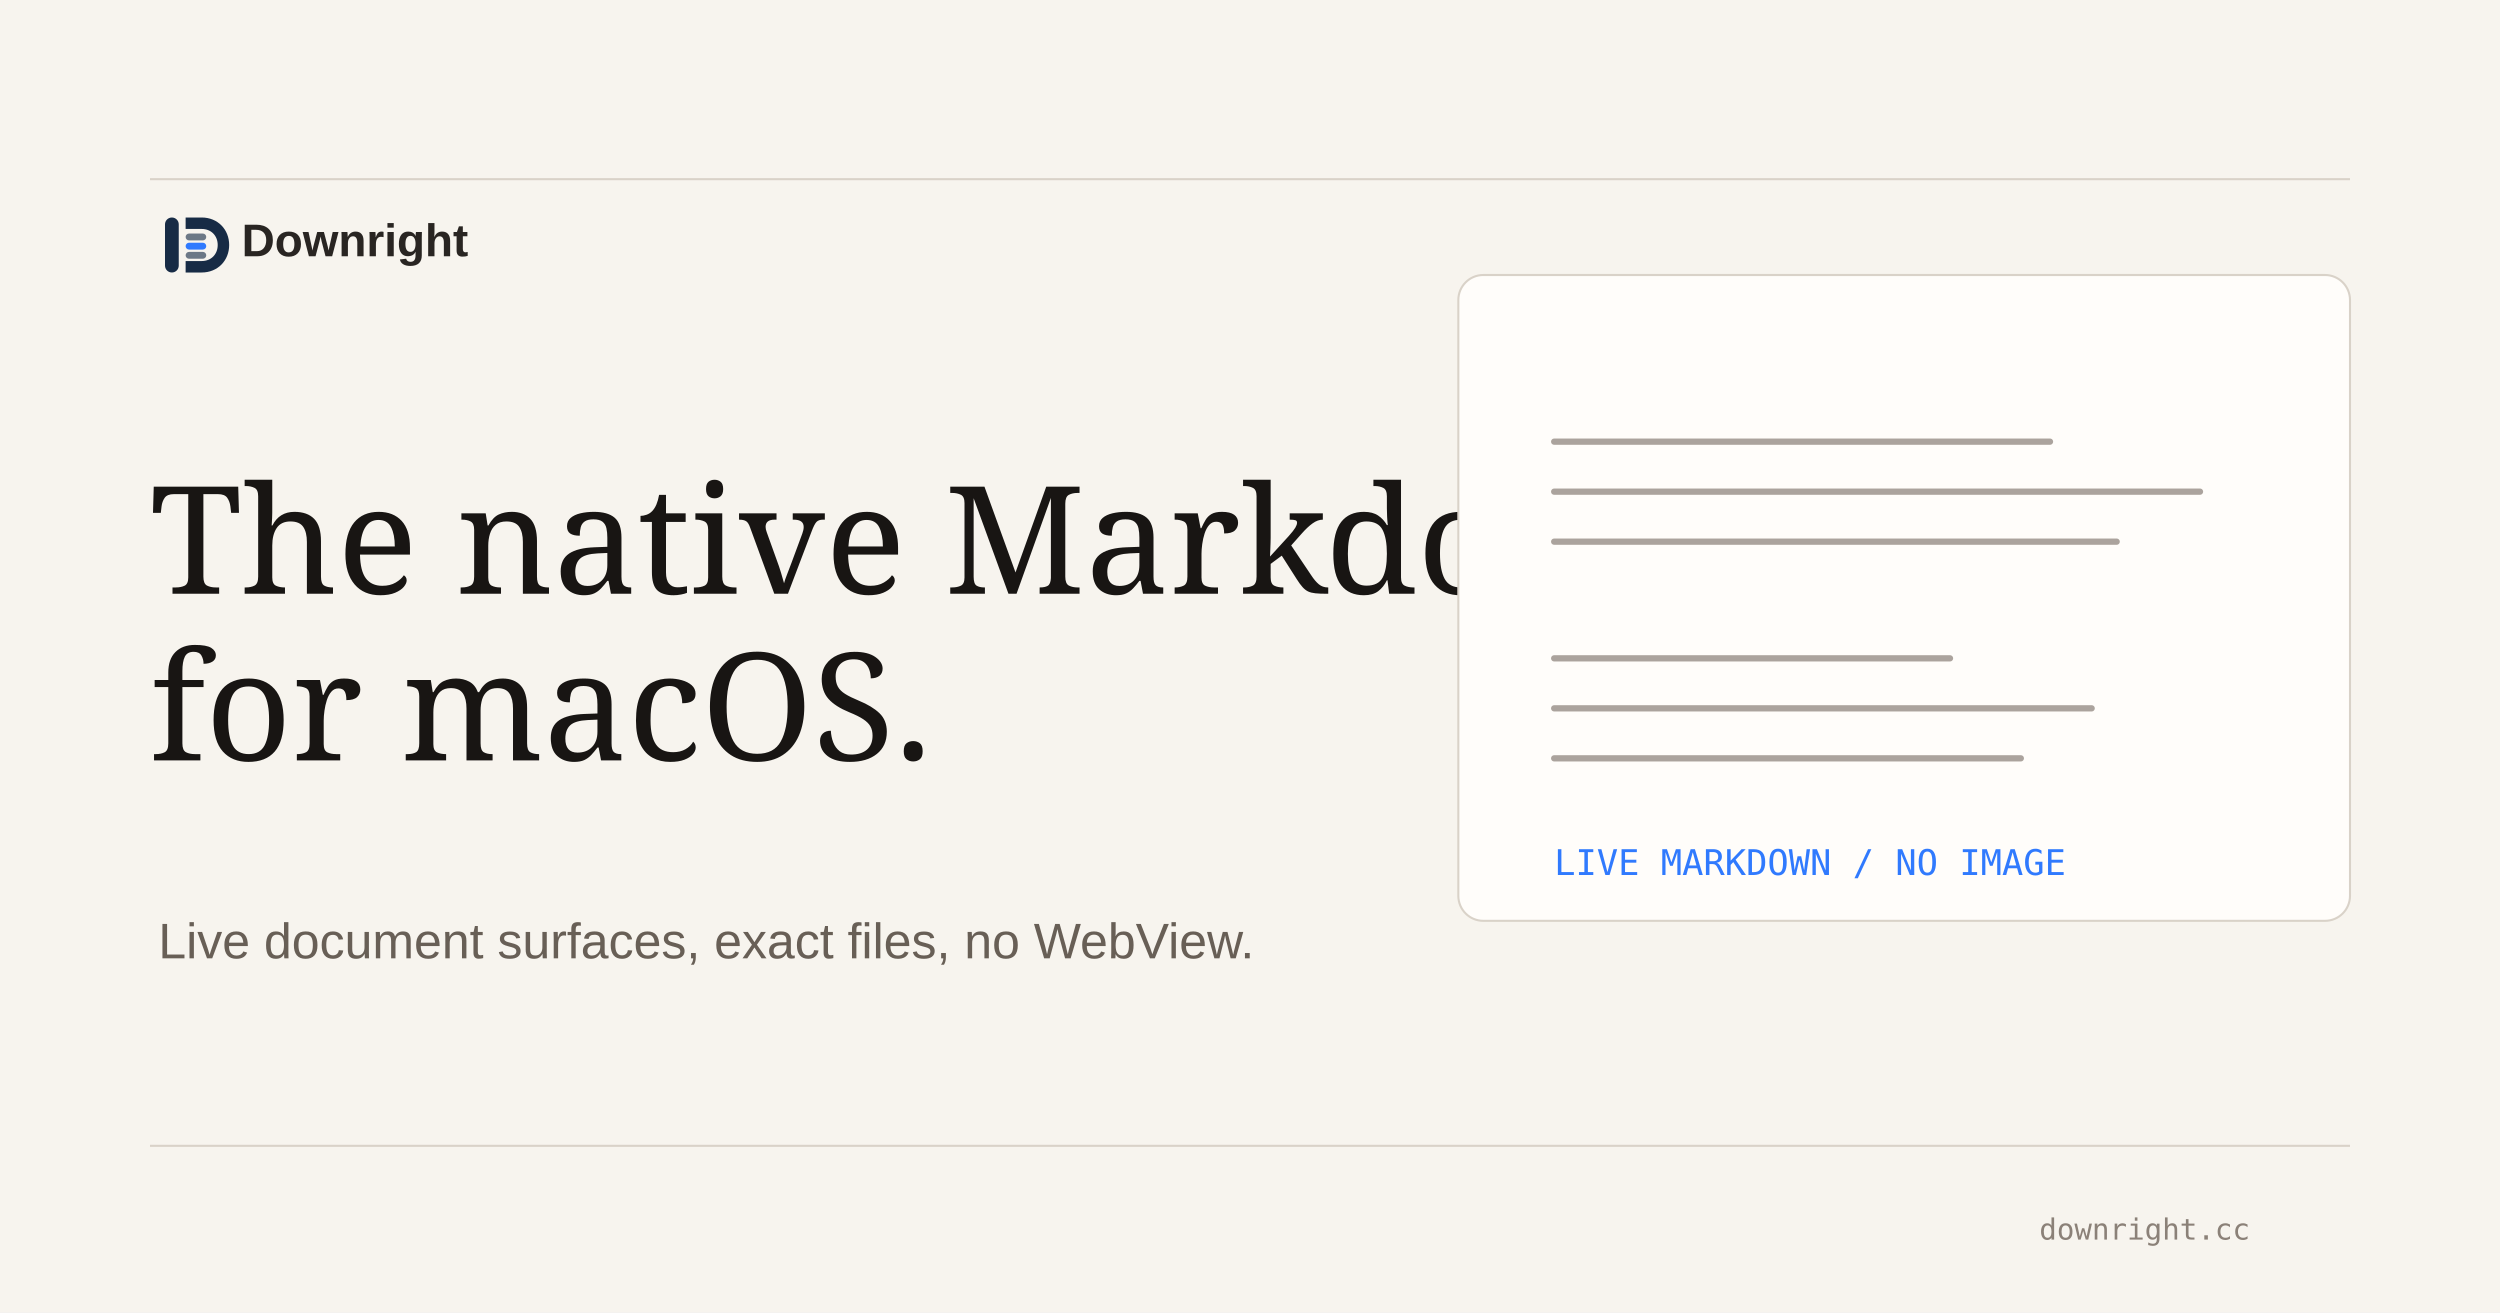
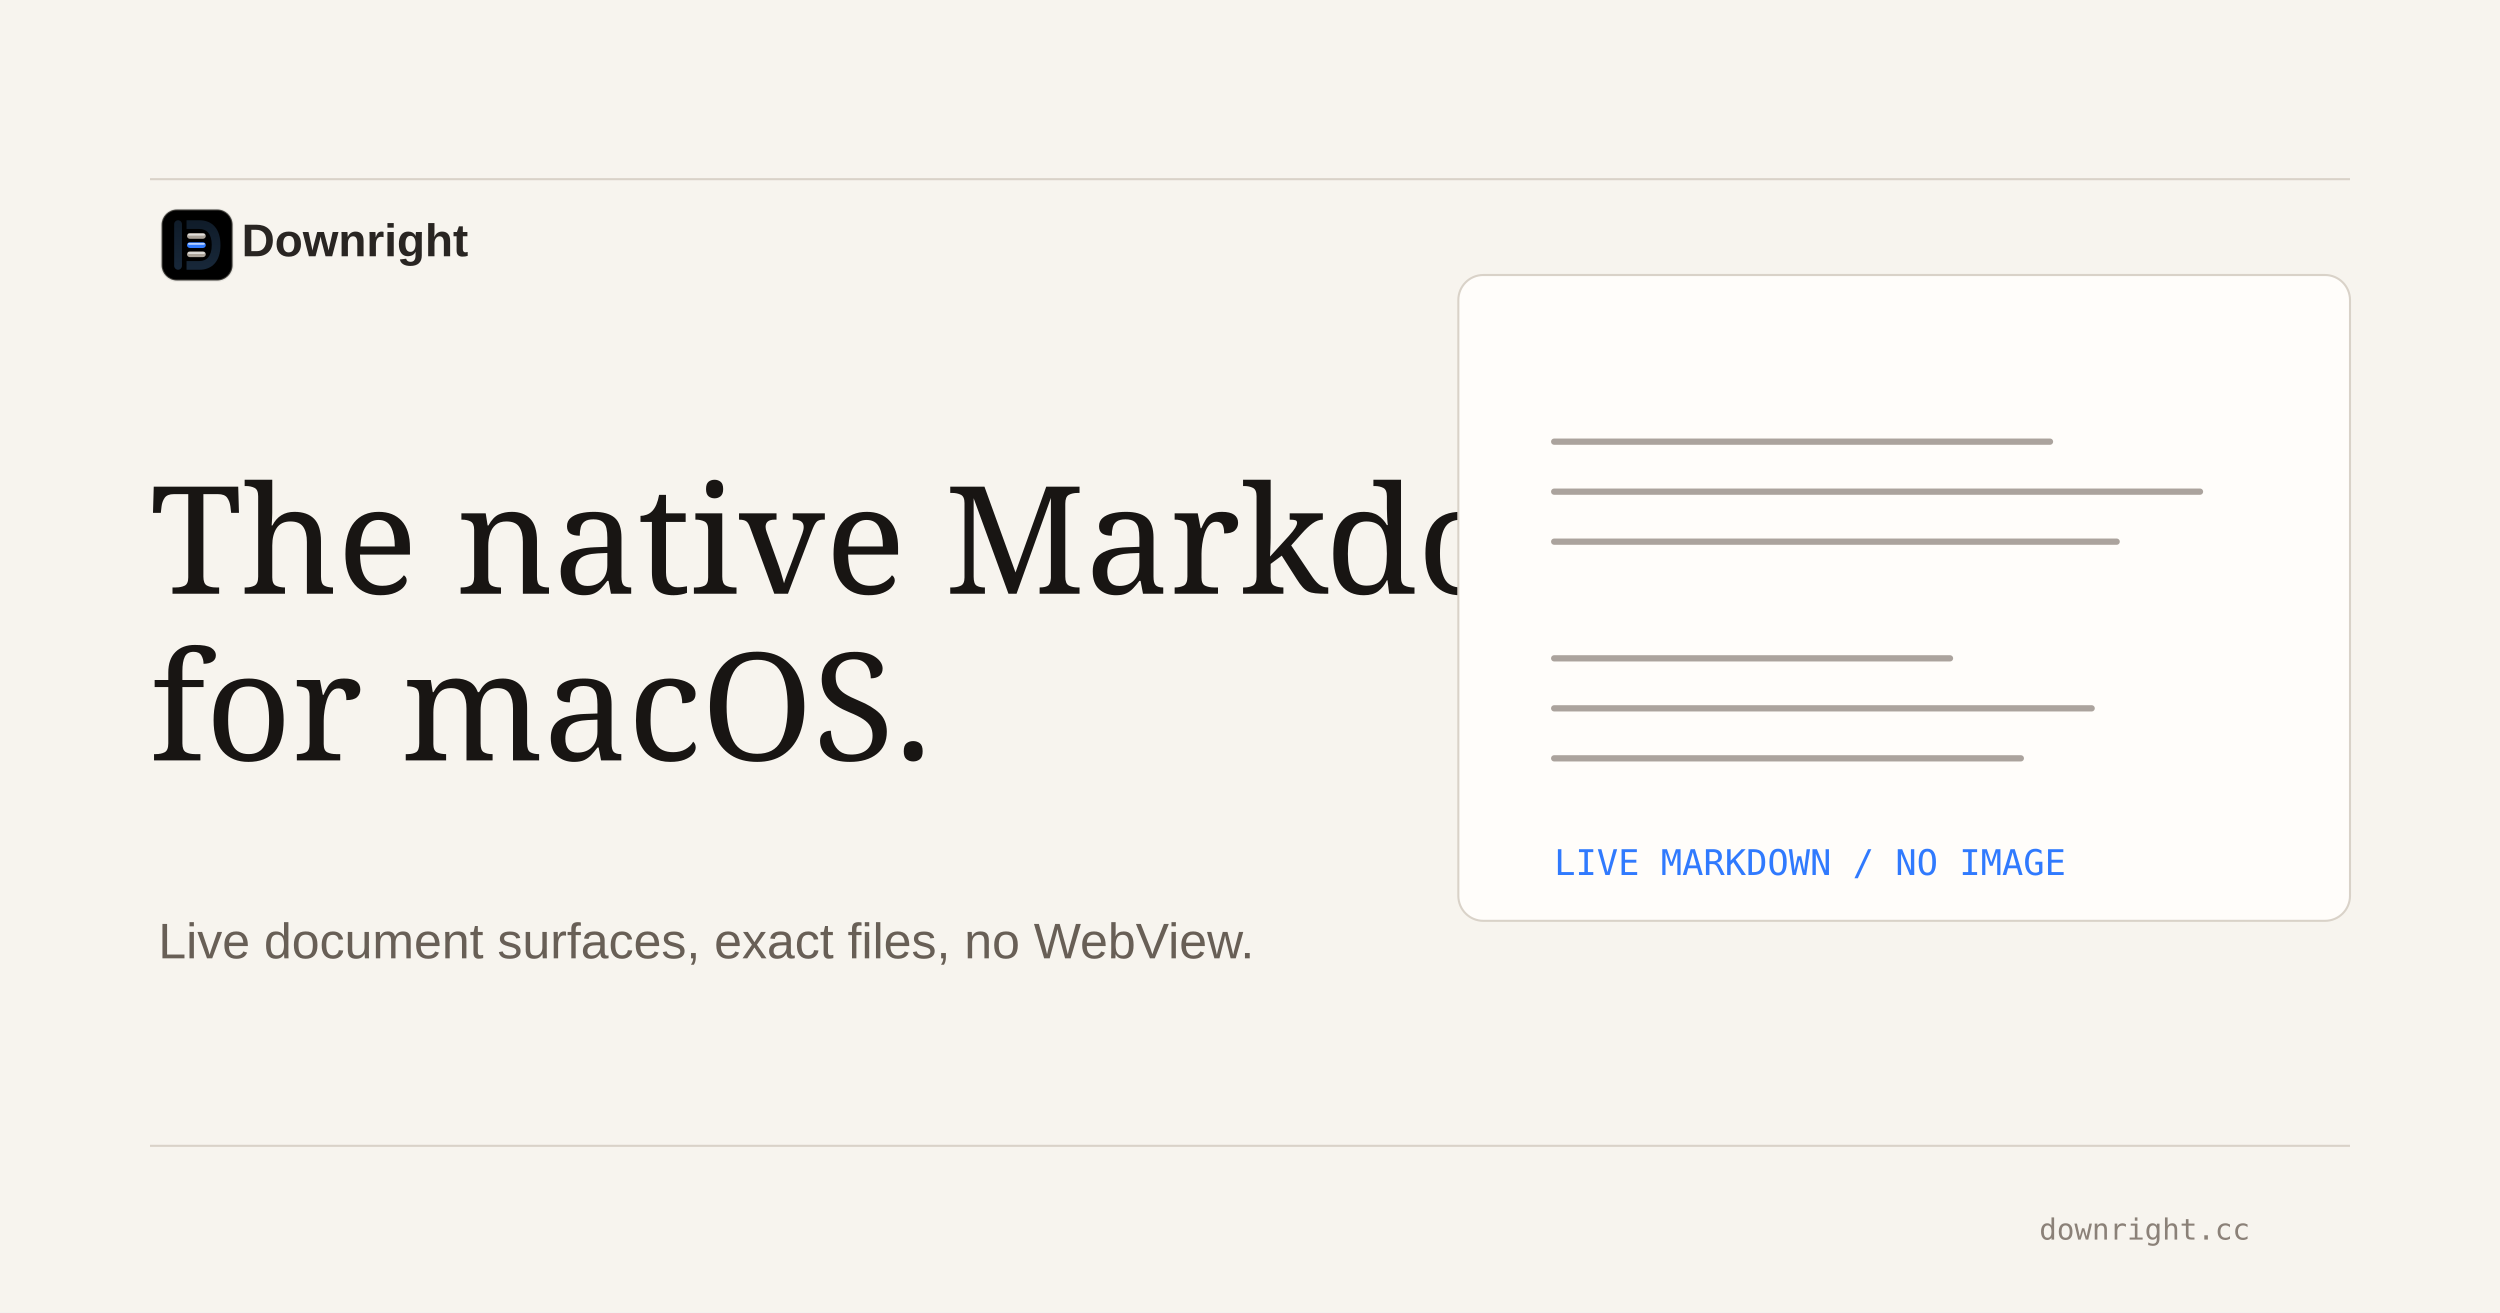
<svg xmlns="http://www.w3.org/2000/svg" width="1200" height="630" viewBox="0 0 1200 630">
  <rect width="1200" height="630" fill="#f7f4ee" />
  <path d="M72 86h1056M72 550h1056" stroke="#d9d2c8" />
  <g transform="translate(77 100) scale(1.1)">
+     <defs>
+       <linearGradient id="fav-tile" x1="16" y1="0" x2="16" y2="32" gradientUnits="userSpaceOnUse">
+         <stop offset="0%" stop-color="#f8f5ee" />
+         <stop offset="100%" stop-color="#e3ded5" />
+       </linearGradient>
+       <linearGradient id="fav-groove" x1="16" y1="4" x2="16" y2="28" gradientUnits="userSpaceOnUse">
+         <stop offset="0%" stop-color="#0f1b28" />
+         <stop offset="100%" stop-color="#18283a" />
+       </linearGradient>
+     </defs>
    <style>
-     .mark,.rule{fill:#172b45}
-     @media (prefers-color-scheme:dark){.mark,.rule{fill:#f7f4ee}}
+     .fav-accent { fill: #307afe; }
+     @media (prefers-color-scheme: dark) {
+       .fav-accent { fill: #6ea8ff; }
+     }
  </style>
-     <rect class="mark" x="2" y="4" width="6" height="24" rx="3" />
-     <path class="mark" d="M11 4h7c7 0 12 5.2 12 12s-5 12-12 12h-7v-5h7c4.2 0 7-3 7-7s-2.8-7-7-7h-7V4Z" />
-     <rect class="rule" x="11" y="11" width="9" height="3" rx="1.5" opacity=".62" />
-     <rect x="11" y="15" width="9" height="3" rx="1.5" fill="#307afe" />
-     <rect class="rule" x="11" y="19" width="9" height="3" rx="1.5" opacity=".62" />
+     <rect width="32" height="32" rx="7.2" fill="url(#fav-tile)" />
+     <rect x="0.5" y="0.5" width="31" height="31" rx="6.7" stroke="#ffffff" stroke-opacity="0.95" stroke-width="0.9" />
+     <rect x="0.5" y="0.5" width="31" height="31" rx="6.7" stroke="#c4bcaf" stroke-opacity="0.35" stroke-width="0.9" />
+     <rect x="6" y="5.2" width="3.4" height="21.6" rx="1.7" fill="url(#fav-groove)" />
+     <path d="M11.4 5.2h5.6c5.5 0 9.2 3.6 9.2 10.8s-3.7 10.8-9.2 10.8h-5.6v-3.8h5.6c3.2 0 5.4-2.1 5.4-7s-2.2-7-5.4-7h-5.6V5.2Z" fill="url(#fav-groove)" />
+     <rect x="11.6" y="10.8" width="8.2" height="2.5" rx="1.25" fill="#aba399" />
+     <rect x="12" y="11.1" width="7.4" height="0.8" rx="0.4" fill="#ffffff" fill-opacity="0.65" />
+     <rect class="fav-accent" x="11.6" y="14.8" width="8.2" height="2.5" rx="1.25" />
+     <rect x="12" y="15.1" width="7.4" height="0.8" rx="0.4" fill="#ffffff" fill-opacity="0.65" />
+     <rect x="11.6" y="18.8" width="8.2" height="2.5" rx="1.25" fill="#aba399" />
+     <rect x="12" y="19.1" width="7.4" height="0.8" rx="0.4" fill="#ffffff" fill-opacity="0.65" />
  </g>
  <text x="116" y="123" fill="#292522" font-family="Arial,sans-serif" font-size="22" font-weight="700">Downright</text>
  <text x="72" y="285" fill="#181513" font-family="Georgia,serif" font-size="72">The native Markdown app</text>
  <text x="72" y="365" fill="#181513" font-family="Georgia,serif" font-size="72">for macOS.</text>
  <text x="76" y="460" fill="#685f56" font-family="Arial,sans-serif" font-size="24">Live document surfaces, exact files, no WebView.</text>
  <rect x="700" y="132" width="428" height="310" rx="12" fill="#fffdfa" stroke="#d9d2c8" />
  <path d="M746 212h238M746 236h310M746 260h270M746 316h190M746 340h258M746 364h224" stroke="#8b8178" stroke-width="3" stroke-linecap="round" opacity=".72" />
  <text x="746" y="420" fill="#307afe" font-family="monospace" font-size="17">LIVE MARKDOWN / NO IMAGE</text>
  <text x="1080" y="595" fill="#8b8178" font-family="monospace" font-size="14" text-anchor="end">downright.cc</text>
</svg>
